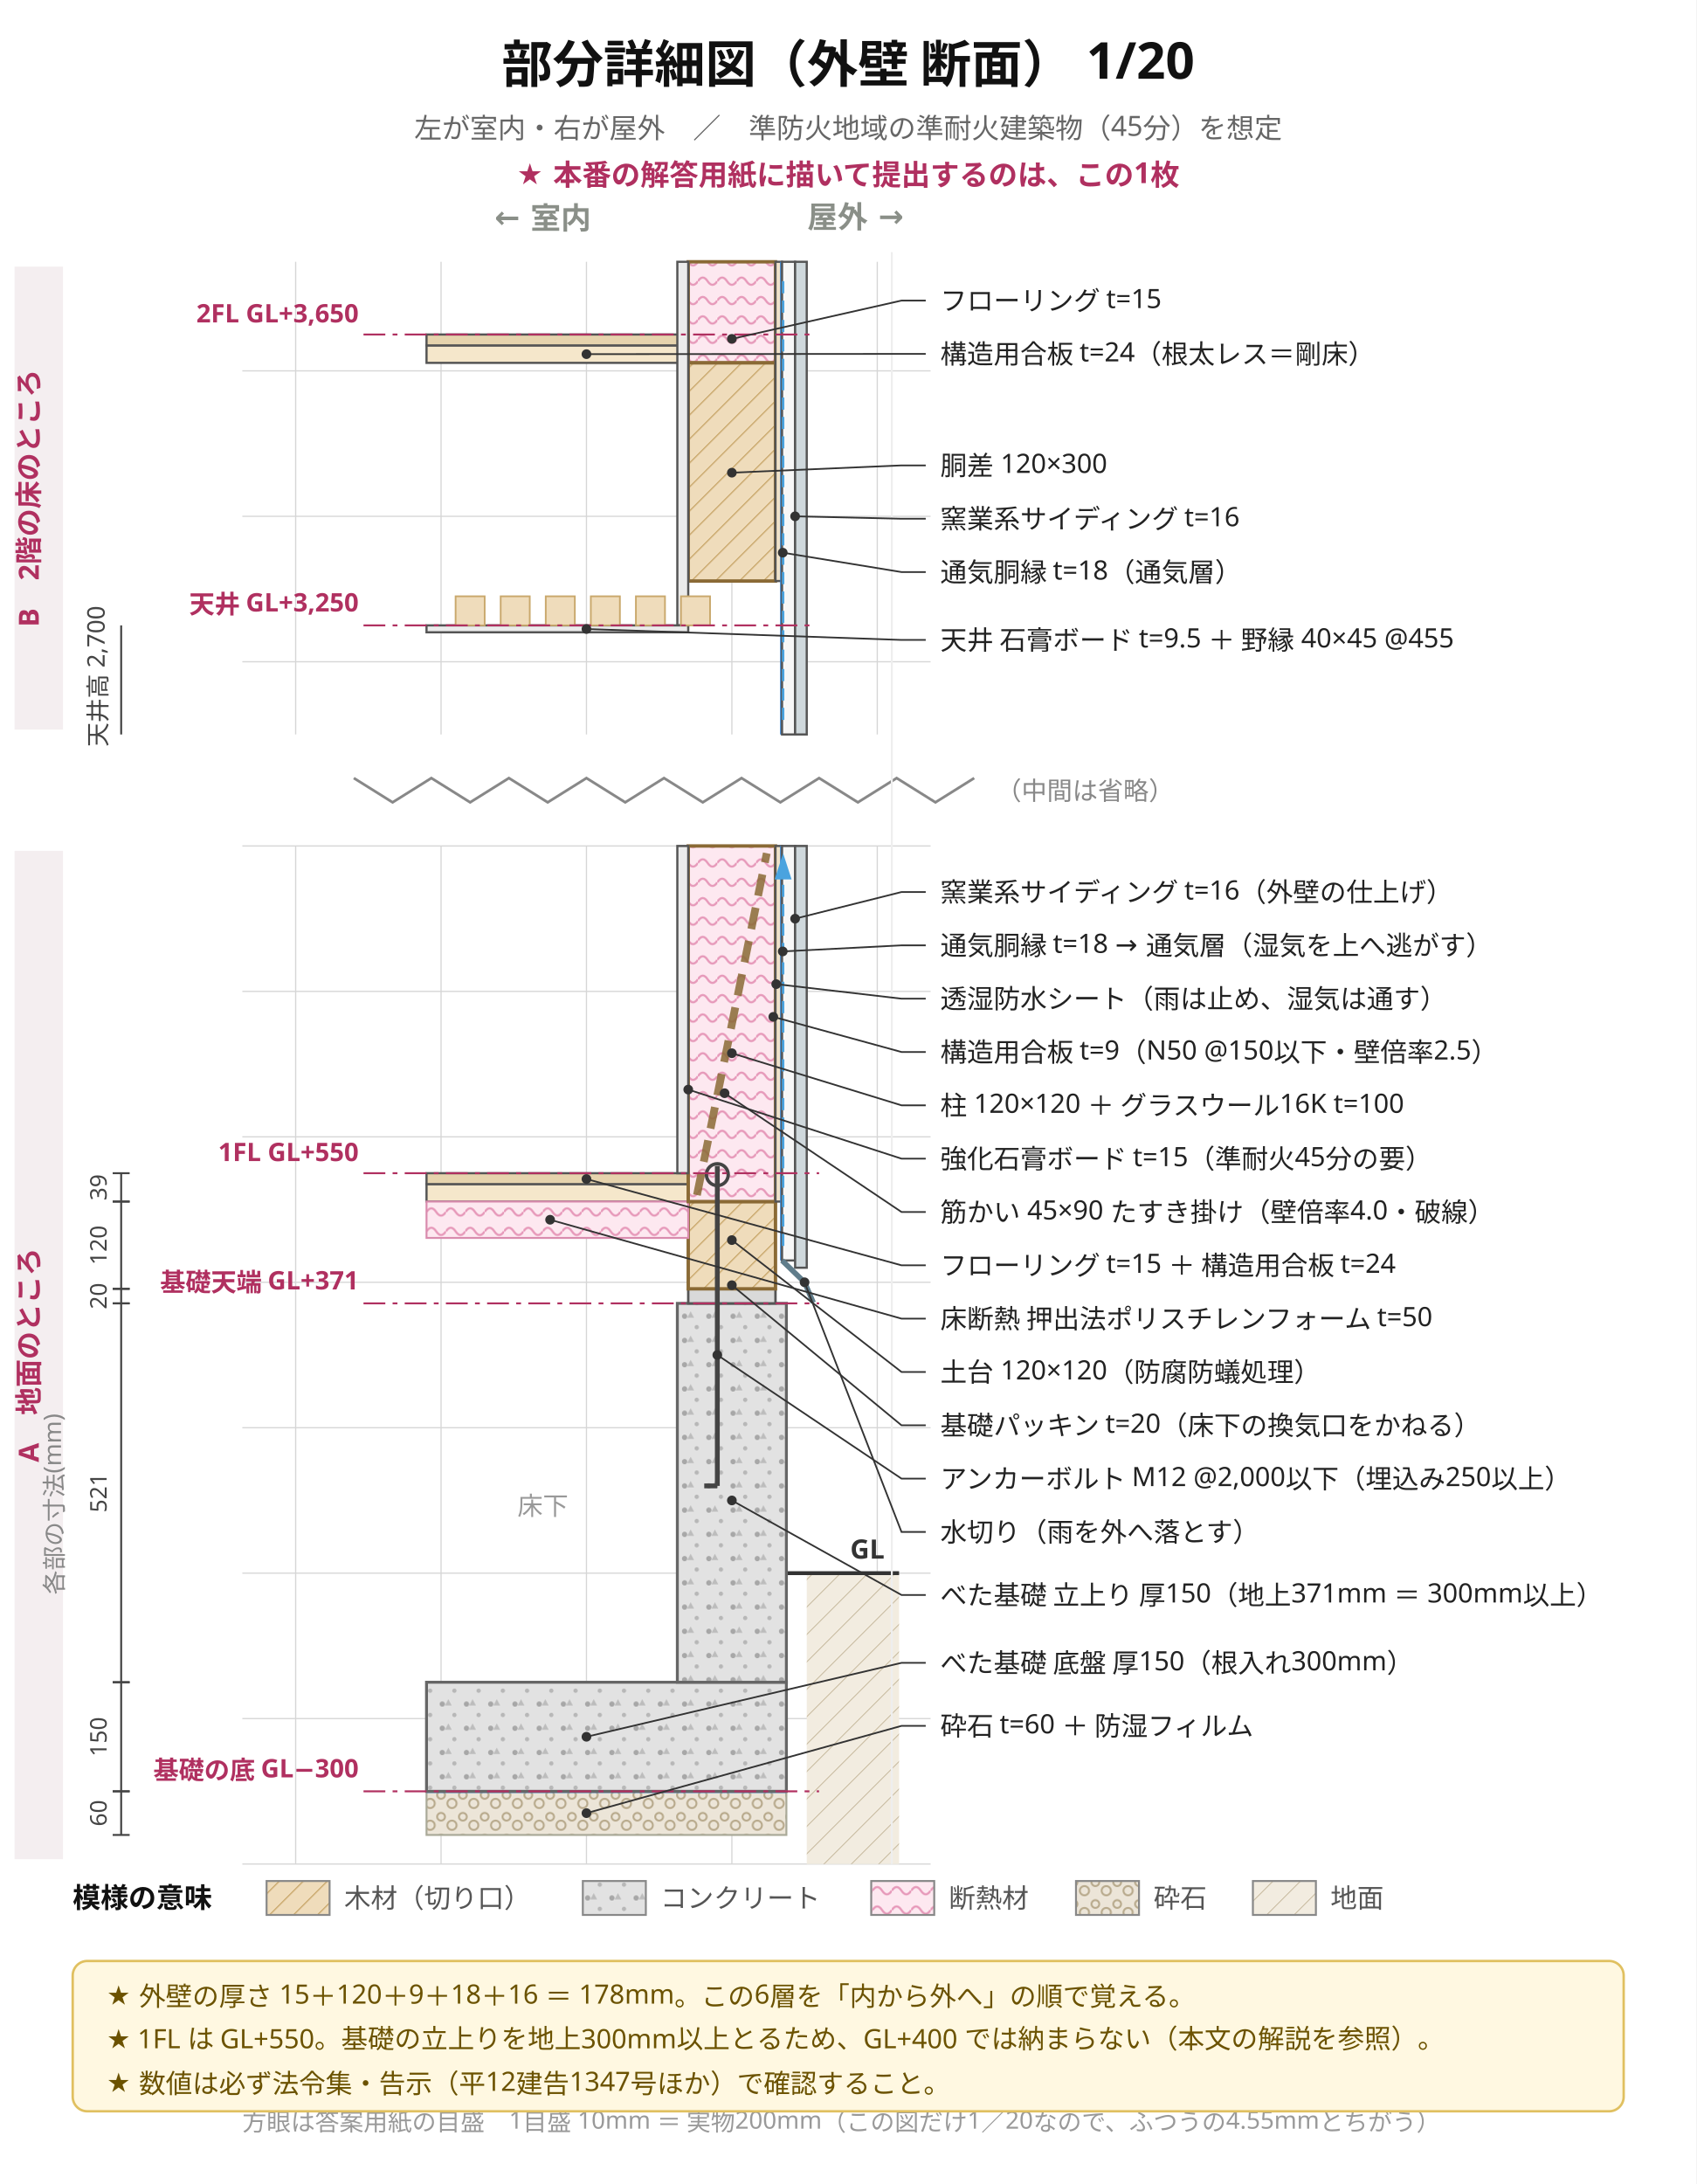
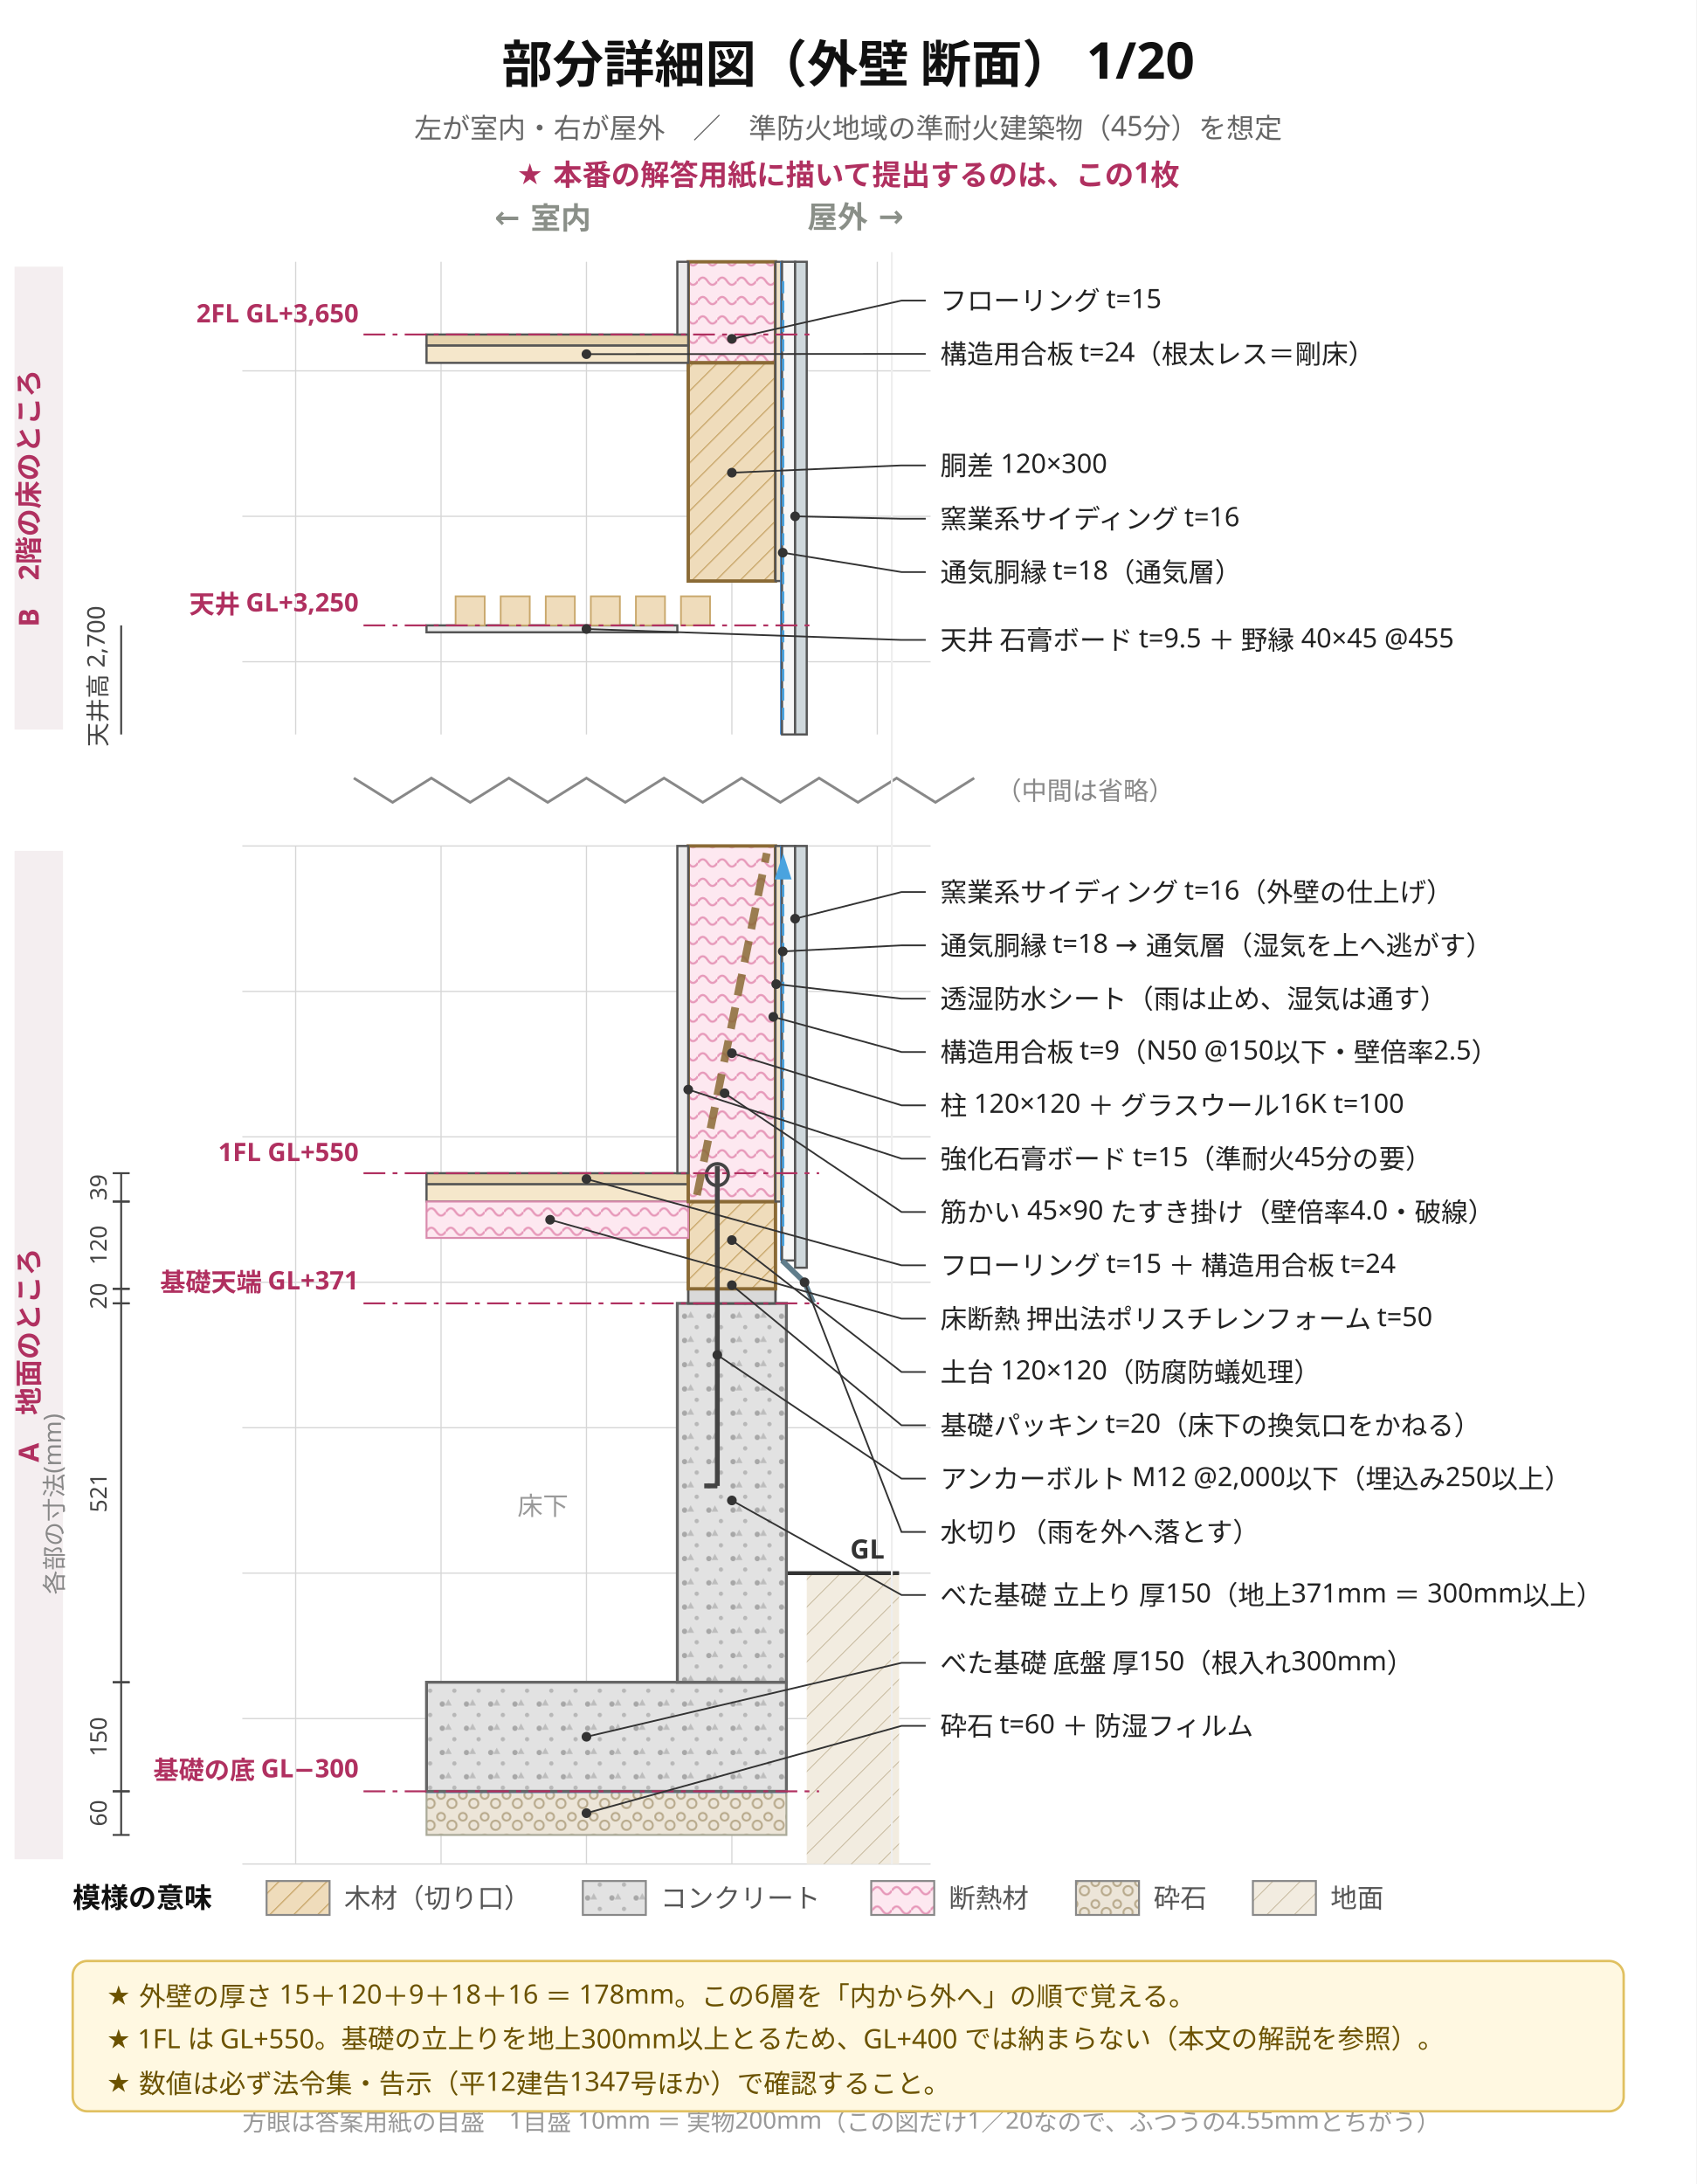
<svg xmlns="http://www.w3.org/2000/svg" viewBox="0 0 700 901" width="700" height="901" font-family="'Hiragino Sans','Hiragino Kaku Gothic ProN','Noto Sans JP','Yu Gothic',Meiryo,'IPAGothic',sans-serif">
  <rect width="700" height="901" fill="#ffffff" />
  <defs>
    <pattern id="pWood" width="7" height="7" patternUnits="userSpaceOnUse" patternTransform="rotate(45)">
      <rect width="7" height="7" fill="#efdcbb" />
      <line x1="0" y1="0" x2="0" y2="7" stroke="#c9a86c" stroke-width="1" />
    </pattern>
    <pattern id="pConc" width="10" height="10" patternUnits="userSpaceOnUse">
      <rect width="10" height="10" fill="#e2e2e2" />
      <circle cx="2.5" cy="3" r="1.1" fill="#a8a8a8" />
      <circle cx="7.5" cy="7.5" r="0.9" fill="#b8b8b8" />
      <path d="M5 1 L6.4 3.6 L3.6 3.6 Z" fill="#bdbdbd" />
    </pattern>
    <pattern id="pIns" width="8" height="8" patternUnits="userSpaceOnUse">
      <rect width="8" height="8" fill="#fde8f0" />
      <path d="M0 4 Q2 1 4 4 T8 4" stroke="#e79bbb" stroke-width="0.9" fill="none" />
    </pattern>
    <pattern id="pGrav" width="9" height="9" patternUnits="userSpaceOnUse">
      <rect width="9" height="9" fill="#ece5d8" />
      <circle cx="2" cy="2.5" r="1.6" fill="none" stroke="#b9ab8e" stroke-width="0.8" />
      <circle cx="6.5" cy="6" r="1.9" fill="none" stroke="#b9ab8e" stroke-width="0.8" />
    </pattern>
    <pattern id="pGround" width="8" height="8" patternUnits="userSpaceOnUse" patternTransform="rotate(45)">
      <rect width="8" height="8" fill="#f2ece0" />
      <line x1="0" y1="0" x2="0" y2="8" stroke="#cbbfa5" stroke-width="0.8" />
    </pattern>
  </defs>
  <text x="350" y="34" font-size="21" text-anchor="middle" fill="#111" font-weight="700" font-family="'Hiragino Sans','Hiragino Kaku Gothic ProN','Noto Sans JP','Yu Gothic',Meiryo,'IPAGothic',sans-serif">部分詳細図（外壁 断面） 1/20</text>
  <text x="350" y="57" font-size="11.5" text-anchor="middle" fill="#666" font-weight="400" font-family="'Hiragino Sans','Hiragino Kaku Gothic ProN','Noto Sans JP','Yu Gothic',Meiryo,'IPAGothic',sans-serif">左が室内・右が屋外　／　準防火地域の準耐火建築物（45分）を想定</text>
  <text x="350" y="76" font-size="12" text-anchor="middle" fill="#b03060" font-weight="700" font-family="'Hiragino Sans','Hiragino Kaku Gothic ProN','Noto Sans JP','Yu Gothic',Meiryo,'IPAGothic',sans-serif">★ 本番の解答用紙に描いて提出するのは、この1枚</text>
  <line x1="122" y1="108" x2="122" y2="303" stroke="#d6d6d6" stroke-width="0.5" />
  <line x1="122" y1="349" x2="122" y2="769" stroke="#d6d6d6" stroke-width="0.5" />
  <line x1="182" y1="108" x2="182" y2="303" stroke="#d6d6d6" stroke-width="0.5" />
  <line x1="182" y1="349" x2="182" y2="769" stroke="#d6d6d6" stroke-width="0.5" />
  <line x1="242" y1="108" x2="242" y2="303" stroke="#d6d6d6" stroke-width="0.5" />
  <line x1="242" y1="349" x2="242" y2="769" stroke="#d6d6d6" stroke-width="0.5" />
  <line x1="302" y1="108" x2="302" y2="303" stroke="#d6d6d6" stroke-width="0.5" />
  <line x1="302" y1="349" x2="302" y2="769" stroke="#d6d6d6" stroke-width="0.5" />
  <line x1="362" y1="108" x2="362" y2="303" stroke="#d6d6d6" stroke-width="0.5" />
  <line x1="362" y1="349" x2="362" y2="769" stroke="#d6d6d6" stroke-width="0.5" />
  <line x1="100" y1="273" x2="384" y2="273" stroke="#d6d6d6" stroke-width="0.5" />
  <line x1="100" y1="213" x2="384" y2="213" stroke="#d6d6d6" stroke-width="0.5" />
  <line x1="100" y1="153" x2="384" y2="153" stroke="#d6d6d6" stroke-width="0.5" />
  <line x1="100" y1="769" x2="384" y2="769" stroke="#d6d6d6" stroke-width="0.5" />
  <line x1="100" y1="709" x2="384" y2="709" stroke="#d6d6d6" stroke-width="0.5" />
  <line x1="100" y1="649" x2="384" y2="649" stroke="#d6d6d6" stroke-width="0.5" />
  <line x1="100" y1="589" x2="384" y2="589" stroke="#d6d6d6" stroke-width="0.5" />
  <line x1="100" y1="529" x2="384" y2="529" stroke="#d6d6d6" stroke-width="0.5" />
  <line x1="100" y1="469" x2="384" y2="469" stroke="#d6d6d6" stroke-width="0.5" />
  <line x1="100" y1="409" x2="384" y2="409" stroke="#d6d6d6" stroke-width="0.5" />
  <line x1="100" y1="349" x2="384" y2="349" stroke="#d6d6d6" stroke-width="0.5" />
  <text x="100" y="879" font-size="10" text-anchor="start" fill="#999" font-weight="400" font-family="'Hiragino Sans','Hiragino Kaku Gothic ProN','Noto Sans JP','Yu Gothic',Meiryo,'IPAGothic',sans-serif">方眼は答案用紙の目盛　1目盛 10mm ＝ 実物200mm（この図だけ1／20なので、ふつうの4.55mmとちがう）</text>
  <text x="224" y="94" font-size="12.5" text-anchor="middle" fill="#8a8f88" font-weight="700" font-family="'Hiragino Sans','Hiragino Kaku Gothic ProN','Noto Sans JP','Yu Gothic',Meiryo,'IPAGothic',sans-serif">← 室内</text>
  <text x="353" y="94" font-size="12.5" text-anchor="middle" fill="#8a8f88" font-weight="700" font-family="'Hiragino Sans','Hiragino Kaku Gothic ProN','Noto Sans JP','Yu Gothic',Meiryo,'IPAGothic',sans-serif">屋外 →</text>
  <rect x="284" y="108" width="36" height="41.7" fill="url(#pIns)" stroke="#8a6a35" stroke-width="1.4" />
  <rect x="284" y="149.7" width="36" height="90" fill="url(#pWood)" stroke="#8a6a35" stroke-width="1.4" />
  <rect x="176" y="142.5" width="108" height="7.2" fill="#f5e7cb" stroke="#555" stroke-width="0.9" />
  <rect x="176" y="138" width="108" height="4.5" fill="#e6d3ad" stroke="#555" stroke-width="0.9" />
  <rect x="320" y="108" width="2.7" height="131.7" fill="#f0e2c8" stroke="#555" stroke-width="0.9" />
  <line x1="322.7" y1="108" x2="322.7" y2="303" stroke="#2f7fd0" stroke-width="1.6" />
  <rect x="322.7" y="108" width="5.4" height="195" fill="#f7f7f7" stroke="#555" stroke-width="0.9" />
  <rect x="328.1" y="108" width="4.8" height="195" fill="#cfd8dc" stroke="#555" stroke-width="0.9" />
-   <rect x="279.5" y="108" width="4.5" height="150" fill="#ebebeb" stroke="#555" stroke-width="0.9" />
-   <rect x="176" y="258" width="108" height="2.85" fill="#ebebeb" stroke="#555" stroke-width="0.9" />
+   <rect x="279.5" y="108" width="4.5" height="30" fill="#ebebeb" stroke="#555" stroke-width="0.9" />
+   <rect x="176" y="258" width="103.5" height="2.85" fill="#ebebeb" stroke="#555" stroke-width="0.9" />
  <rect x="188" y="246" width="12" height="12" fill="#efdcbb" stroke="#c9a86c" stroke-width="0.7" />
  <rect x="206.6" y="246" width="12" height="12" fill="#efdcbb" stroke="#c9a86c" stroke-width="0.7" />
  <rect x="225.2" y="246" width="12" height="12" fill="#efdcbb" stroke="#c9a86c" stroke-width="0.7" />
  <rect x="243.8" y="246" width="12" height="12" fill="#efdcbb" stroke="#c9a86c" stroke-width="0.7" />
  <rect x="262.4" y="246" width="12" height="12" fill="#efdcbb" stroke="#c9a86c" stroke-width="0.7" />
  <rect x="281" y="246" width="12" height="12" fill="#efdcbb" stroke="#c9a86c" stroke-width="0.7" />
  <line x1="323.15" y1="297" x2="323.15" y2="114" stroke="#4aa3df" stroke-width="1.0" stroke-dasharray="5 3" />
  <line x1="150" y1="138" x2="335" y2="138" stroke="#b03060" stroke-width="0.8" stroke-dasharray="9 3 2 3" />
  <text x="148" y="133" font-size="10.5" text-anchor="end" fill="#b03060" font-weight="700" font-family="'Hiragino Sans','Hiragino Kaku Gothic ProN','Noto Sans JP','Yu Gothic',Meiryo,'IPAGothic',sans-serif">2FL  GL+3,650</text>
  <line x1="150" y1="258" x2="335" y2="258" stroke="#b03060" stroke-width="0.8" stroke-dasharray="9 3 2 3" />
  <text x="148" y="253" font-size="10.5" text-anchor="end" fill="#b03060" font-weight="700" font-family="'Hiragino Sans','Hiragino Kaku Gothic ProN','Noto Sans JP','Yu Gothic',Meiryo,'IPAGothic',sans-serif">天井 GL+3,250</text>
  <rect x="6" y="110" width="20" height="191" fill="#f4eef0" stroke="none" />
  <g transform="translate(16,205.5) rotate(-90)">
    <text x="0" y="0" font-size="11.5" text-anchor="middle" fill="#b03060" font-weight="700" font-family="'Hiragino Sans','Hiragino Kaku Gothic ProN','Noto Sans JP','Yu Gothic',Meiryo,'IPAGothic',sans-serif">B　2階の床のところ</text>
  </g>
  <path d="M 146.0 321.0 L 162.0 331.0 L 178.0 321.0 L 194.0 331.0 L 210.0 321.0 L 226.0 331.0 L 242.0 321.0 L 258.0 331.0 L 274.0 321.0 L 290.0 331.0 L 306.0 321.0 L 322.0 331.0 L 338.0 321.0 L 354.0 331.0 L 370.0 321.0 L 386.0 331.0 L 402.0 321.0" stroke="#888" stroke-width="1.1" fill="none" />
  <text x="411" y="330" font-size="10.5" text-anchor="start" fill="#888" font-weight="400" font-family="'Hiragino Sans','Hiragino Kaku Gothic ProN','Noto Sans JP','Yu Gothic',Meiryo,'IPAGothic',sans-serif">（中間は省略）</text>
  <rect x="332.9" y="649" width="38.1" height="120" fill="url(#pGround)" stroke="none" stroke-width="0.9" />
  <line x1="324.5" y1="649" x2="371" y2="649" stroke="#333" stroke-width="1.6" />
  <text x="365" y="643" font-size="11" text-anchor="end" fill="#333" font-weight="700" font-family="'Hiragino Sans','Hiragino Kaku Gothic ProN','Noto Sans JP','Yu Gothic',Meiryo,'IPAGothic',sans-serif">GL</text>
  <rect x="176" y="739" width="148.5" height="18" fill="url(#pGrav)" stroke="#aa9" stroke-width="0.8" />
  <line x1="176" y1="739" x2="324.5" y2="739" stroke="#2f7fd0" stroke-width="1.4" />
  <rect x="176" y="694" width="148.5" height="45" fill="url(#pConc)" stroke="#666" stroke-width="1.2" />
  <rect x="279.5" y="537.7" width="45" height="156.3" fill="url(#pConc)" stroke="#666" stroke-width="1.2" />
  <text x="224" y="625" font-size="10.5" text-anchor="middle" fill="#999" font-weight="400" font-family="'Hiragino Sans','Hiragino Kaku Gothic ProN','Noto Sans JP','Yu Gothic',Meiryo,'IPAGothic',sans-serif">床下</text>
  <rect x="284" y="531.7" width="36" height="6" fill="#d9d9d9" stroke="#555" stroke-width="1.0" />
  <rect x="284" y="495.7" width="36" height="36" fill="url(#pWood)" stroke="#8a6a35" stroke-width="1.4" />
  <rect x="176" y="488.5" width="108" height="7.2" fill="#f5e7cb" stroke="#555" stroke-width="0.9" />
  <rect x="176" y="484" width="108" height="4.5" fill="#e6d3ad" stroke="#555" stroke-width="0.9" />
  <rect x="176" y="495.7" width="108" height="15" fill="url(#pIns)" stroke="#d98cae" stroke-width="0.8" />
  <rect x="284" y="349" width="36" height="146.7" fill="url(#pIns)" stroke="none" stroke-width="0.9" />
  <rect x="284" y="349" width="36" height="146.7" fill="none" stroke="#8a6a35" stroke-width="1.4" />
  <rect x="320" y="349" width="2.7" height="146.7" fill="#f0e2c8" stroke="#555" stroke-width="0.9" />
  <line x1="322.7" y1="349" x2="322.7" y2="520" stroke="#2f7fd0" stroke-width="1.6" />
  <rect x="322.7" y="349" width="5.4" height="171" fill="#f7f7f7" stroke="#555" stroke-width="0.9" />
  <rect x="328.1" y="349" width="4.8" height="174" fill="#cfd8dc" stroke="#555" stroke-width="0.9" />
  <rect x="279.5" y="349" width="4.5" height="135" fill="#ebebeb" stroke="#555" stroke-width="0.9" />
  <polyline points="322.7,520 332,529 335.6,537.4" stroke="#607d8b" stroke-width="2.2" fill="none" />
  <line x1="323.15" y1="514" x2="323.15" y2="355" stroke="#4aa3df" stroke-width="1.0" stroke-dasharray="5 3" />
  <polygon points="323.15,352 319.65,362.8 326.65,362.8" fill="#4aa3df" />
  <line x1="287.6" y1="493" x2="316.4" y2="352" stroke="#8a6a35" stroke-width="3.2" stroke-dasharray="9 5" opacity="0.85" />
  <line x1="296" y1="613" x2="296" y2="481" stroke="#444" stroke-width="2.0" />
  <line x1="290.6" y1="613" x2="296" y2="613" stroke="#444" stroke-width="2.0" />
  <circle cx="296" cy="484.6" r="4.5" fill="none" stroke="#444" stroke-width="1.4" />
  <line x1="150" y1="484" x2="338" y2="484" stroke="#b03060" stroke-width="0.8" stroke-dasharray="9 3 2 3" />
  <text x="148" y="479" font-size="10.5" text-anchor="end" fill="#b03060" font-weight="700" font-family="'Hiragino Sans','Hiragino Kaku Gothic ProN','Noto Sans JP','Yu Gothic',Meiryo,'IPAGothic',sans-serif">1FL  GL+550</text>
  <line x1="150" y1="537.7" x2="338" y2="537.7" stroke="#b03060" stroke-width="0.8" stroke-dasharray="9 3 2 3" />
  <text x="148" y="532.7" font-size="10.5" text-anchor="end" fill="#b03060" font-weight="700" font-family="'Hiragino Sans','Hiragino Kaku Gothic ProN','Noto Sans JP','Yu Gothic',Meiryo,'IPAGothic',sans-serif">基礎天端 GL+371</text>
  <line x1="150" y1="739" x2="338" y2="739" stroke="#b03060" stroke-width="0.8" stroke-dasharray="9 3 2 3" />
  <text x="148" y="734" font-size="10.5" text-anchor="end" fill="#b03060" font-weight="700" font-family="'Hiragino Sans','Hiragino Kaku Gothic ProN','Noto Sans JP','Yu Gothic',Meiryo,'IPAGothic',sans-serif">基礎の底 GL−300</text>
  <rect x="6" y="351" width="20" height="416" fill="#f4eef0" stroke="none" />
  <g transform="translate(16,559) rotate(-90)">
    <text x="0" y="0" font-size="11.5" text-anchor="middle" fill="#b03060" font-weight="700" font-family="'Hiragino Sans','Hiragino Kaku Gothic ProN','Noto Sans JP','Yu Gothic',Meiryo,'IPAGothic',sans-serif">A　地面のところ</text>
  </g>
  <line x1="50" y1="757" x2="50" y2="739" stroke="#444" stroke-width="0.8" />
  <line x1="46.5" y1="757" x2="53.5" y2="757" stroke="#444" stroke-width="0.8" />
  <line x1="46.5" y1="739" x2="53.5" y2="739" stroke="#444" stroke-width="0.8" />
  <g transform="translate(44,748) rotate(-90)">
    <text x="0" y="0" font-size="9.5" text-anchor="middle" fill="#444" font-weight="400" font-family="'Hiragino Sans','Hiragino Kaku Gothic ProN','Noto Sans JP','Yu Gothic',Meiryo,'IPAGothic',sans-serif">60</text>
  </g>
  <line x1="50" y1="739" x2="50" y2="694" stroke="#444" stroke-width="0.8" />
  <line x1="46.5" y1="739" x2="53.5" y2="739" stroke="#444" stroke-width="0.8" />
  <line x1="46.5" y1="694" x2="53.5" y2="694" stroke="#444" stroke-width="0.8" />
  <g transform="translate(44,716.5) rotate(-90)">
    <text x="0" y="0" font-size="9.5" text-anchor="middle" fill="#444" font-weight="400" font-family="'Hiragino Sans','Hiragino Kaku Gothic ProN','Noto Sans JP','Yu Gothic',Meiryo,'IPAGothic',sans-serif">150</text>
  </g>
  <line x1="50" y1="694" x2="50" y2="537.7" stroke="#444" stroke-width="0.8" />
  <line x1="46.5" y1="694" x2="53.5" y2="694" stroke="#444" stroke-width="0.8" />
  <line x1="46.5" y1="537.7" x2="53.5" y2="537.7" stroke="#444" stroke-width="0.8" />
  <g transform="translate(44,615.85) rotate(-90)">
    <text x="0" y="0" font-size="9.5" text-anchor="middle" fill="#444" font-weight="400" font-family="'Hiragino Sans','Hiragino Kaku Gothic ProN','Noto Sans JP','Yu Gothic',Meiryo,'IPAGothic',sans-serif">521</text>
  </g>
  <line x1="50" y1="537.7" x2="50" y2="531.7" stroke="#444" stroke-width="0.8" />
  <line x1="46.5" y1="537.7" x2="53.5" y2="537.7" stroke="#444" stroke-width="0.8" />
  <line x1="46.5" y1="531.7" x2="53.5" y2="531.7" stroke="#444" stroke-width="0.8" />
  <g transform="translate(44,534.7) rotate(-90)">
    <text x="0" y="0" font-size="9.5" text-anchor="middle" fill="#444" font-weight="400" font-family="'Hiragino Sans','Hiragino Kaku Gothic ProN','Noto Sans JP','Yu Gothic',Meiryo,'IPAGothic',sans-serif">20</text>
  </g>
  <line x1="50" y1="531.7" x2="50" y2="495.7" stroke="#444" stroke-width="0.8" />
  <line x1="46.5" y1="531.7" x2="53.5" y2="531.7" stroke="#444" stroke-width="0.8" />
  <line x1="46.5" y1="495.7" x2="53.5" y2="495.7" stroke="#444" stroke-width="0.8" />
  <g transform="translate(44,513.7) rotate(-90)">
    <text x="0" y="0" font-size="9.5" text-anchor="middle" fill="#444" font-weight="400" font-family="'Hiragino Sans','Hiragino Kaku Gothic ProN','Noto Sans JP','Yu Gothic',Meiryo,'IPAGothic',sans-serif">120</text>
  </g>
  <line x1="50" y1="495.7" x2="50" y2="484" stroke="#444" stroke-width="0.8" />
  <line x1="46.5" y1="495.7" x2="53.5" y2="495.7" stroke="#444" stroke-width="0.8" />
  <line x1="46.5" y1="484" x2="53.5" y2="484" stroke="#444" stroke-width="0.8" />
  <g transform="translate(44,489.85) rotate(-90)">
    <text x="0" y="0" font-size="9.5" text-anchor="middle" fill="#444" font-weight="400" font-family="'Hiragino Sans','Hiragino Kaku Gothic ProN','Noto Sans JP','Yu Gothic',Meiryo,'IPAGothic',sans-serif">39</text>
  </g>
  <g transform="translate(26,620.5) rotate(-90)">
    <text x="0" y="0" font-size="10" text-anchor="middle" fill="#888" font-weight="400" font-family="'Hiragino Sans','Hiragino Kaku Gothic ProN','Noto Sans JP','Yu Gothic',Meiryo,'IPAGothic',sans-serif">各部の寸法(mm)</text>
  </g>
  <line x1="50" y1="258" x2="50" y2="303" stroke="#444" stroke-width="0.8" />
  <g transform="translate(44,279) rotate(-90)">
    <text x="0" y="0" font-size="10" text-anchor="middle" fill="#444" font-weight="400" font-family="'Hiragino Sans','Hiragino Kaku Gothic ProN','Noto Sans JP','Yu Gothic',Meiryo,'IPAGothic',sans-serif">天井高 2,700</text>
  </g>
  <line x1="368" y1="104" x2="368" y2="769" stroke="#eee" stroke-width="0.8" />
  <circle cx="302" cy="139.8" r="2" fill="#333" />
  <polyline points="302,139.8 372,124 382,124" stroke="#333" stroke-width="0.7" fill="none" />
  <text x="388" y="128" font-size="11" text-anchor="start" fill="#222" font-weight="400" font-family="'Hiragino Sans','Hiragino Kaku Gothic ProN','Noto Sans JP','Yu Gothic',Meiryo,'IPAGothic',sans-serif">フローリング t=15</text>
  <circle cx="242" cy="146.1" r="2" fill="#333" />
  <polyline points="242,146.1 372,146 382,146" stroke="#333" stroke-width="0.7" fill="none" />
  <text x="388" y="150" font-size="11" text-anchor="start" fill="#222" font-weight="400" font-family="'Hiragino Sans','Hiragino Kaku Gothic ProN','Noto Sans JP','Yu Gothic',Meiryo,'IPAGothic',sans-serif">構造用合板 t=24（根太レス＝剛床）</text>
  <circle cx="302" cy="195" r="2" fill="#333" />
  <polyline points="302,195 372,192 382,192" stroke="#333" stroke-width="0.7" fill="none" />
  <text x="388" y="196" font-size="11" text-anchor="start" fill="#222" font-weight="400" font-family="'Hiragino Sans','Hiragino Kaku Gothic ProN','Noto Sans JP','Yu Gothic',Meiryo,'IPAGothic',sans-serif">胴差 120×300</text>
  <circle cx="328.1" cy="213" r="2" fill="#333" />
  <polyline points="328.1,213 372,214 382,214" stroke="#333" stroke-width="0.7" fill="none" />
  <text x="388" y="218" font-size="11" text-anchor="start" fill="#222" font-weight="400" font-family="'Hiragino Sans','Hiragino Kaku Gothic ProN','Noto Sans JP','Yu Gothic',Meiryo,'IPAGothic',sans-serif">窯業系サイディング t=16</text>
  <circle cx="323" cy="228" r="2" fill="#333" />
  <polyline points="323,228 372,236 382,236" stroke="#333" stroke-width="0.7" fill="none" />
  <text x="388" y="240" font-size="11" text-anchor="start" fill="#222" font-weight="400" font-family="'Hiragino Sans','Hiragino Kaku Gothic ProN','Noto Sans JP','Yu Gothic',Meiryo,'IPAGothic',sans-serif">通気胴縁 t=18（通気層）</text>
  <circle cx="242" cy="259.5" r="2" fill="#333" />
  <polyline points="242,259.5 372,264 382,264" stroke="#333" stroke-width="0.7" fill="none" />
  <text x="388" y="268" font-size="11" text-anchor="start" fill="#222" font-weight="400" font-family="'Hiragino Sans','Hiragino Kaku Gothic ProN','Noto Sans JP','Yu Gothic',Meiryo,'IPAGothic',sans-serif">天井 石膏ボード t=9.5 ＋ 野縁 40×45 @455</text>
  <circle cx="328.1" cy="379" r="2" fill="#333" />
  <polyline points="328.1,379 372,368 382,368" stroke="#333" stroke-width="0.7" fill="none" />
  <text x="388" y="372" font-size="11" text-anchor="start" fill="#222" font-weight="400" font-family="'Hiragino Sans','Hiragino Kaku Gothic ProN','Noto Sans JP','Yu Gothic',Meiryo,'IPAGothic',sans-serif">窯業系サイディング t=16（外壁の仕上げ）</text>
  <circle cx="323" cy="392.5" r="2" fill="#333" />
  <polyline points="323,392.5 372,390 382,390" stroke="#333" stroke-width="0.7" fill="none" />
  <text x="388" y="394" font-size="11" text-anchor="start" fill="#222" font-weight="400" font-family="'Hiragino Sans','Hiragino Kaku Gothic ProN','Noto Sans JP','Yu Gothic',Meiryo,'IPAGothic',sans-serif">通気胴縁 t=18 → 通気層（湿気を上へ逃がす）</text>
  <circle cx="320.3" cy="406" r="2" fill="#333" />
  <polyline points="320.3,406 372,412 382,412" stroke="#333" stroke-width="0.7" fill="none" />
  <text x="388" y="416" font-size="11" text-anchor="start" fill="#222" font-weight="400" font-family="'Hiragino Sans','Hiragino Kaku Gothic ProN','Noto Sans JP','Yu Gothic',Meiryo,'IPAGothic',sans-serif">透湿防水シート（雨は止め、湿気は通す）</text>
  <circle cx="319.1" cy="419.5" r="2" fill="#333" />
  <polyline points="319.1,419.5 372,434 382,434" stroke="#333" stroke-width="0.7" fill="none" />
  <text x="388" y="438" font-size="11" text-anchor="start" fill="#222" font-weight="400" font-family="'Hiragino Sans','Hiragino Kaku Gothic ProN','Noto Sans JP','Yu Gothic',Meiryo,'IPAGothic',sans-serif">構造用合板 t=9（N50 @150以下・壁倍率2.5）</text>
  <circle cx="302" cy="434.5" r="2" fill="#333" />
  <polyline points="302,434.5 372,456 382,456" stroke="#333" stroke-width="0.7" fill="none" />
  <text x="388" y="460" font-size="11" text-anchor="start" fill="#222" font-weight="400" font-family="'Hiragino Sans','Hiragino Kaku Gothic ProN','Noto Sans JP','Yu Gothic',Meiryo,'IPAGothic',sans-serif">柱 120×120 ＋ グラスウール16K t=100</text>
  <circle cx="284" cy="449.5" r="2" fill="#333" />
  <polyline points="284,449.5 372,478 382,478" stroke="#333" stroke-width="0.7" fill="none" />
  <text x="388" y="482" font-size="11" text-anchor="start" fill="#222" font-weight="400" font-family="'Hiragino Sans','Hiragino Kaku Gothic ProN','Noto Sans JP','Yu Gothic',Meiryo,'IPAGothic',sans-serif">強化石膏ボード t=15（準耐火45分の要）</text>
  <circle cx="299" cy="451" r="2" fill="#333" />
  <polyline points="299,451 372,500 382,500" stroke="#333" stroke-width="0.7" fill="none" />
  <text x="388" y="504" font-size="11" text-anchor="start" fill="#222" font-weight="400" font-family="'Hiragino Sans','Hiragino Kaku Gothic ProN','Noto Sans JP','Yu Gothic',Meiryo,'IPAGothic',sans-serif">筋かい 45×90 たすき掛け（壁倍率4.0・破線）</text>
  <circle cx="242" cy="486.4" r="2" fill="#333" />
  <polyline points="242,486.4 372,522 382,522" stroke="#333" stroke-width="0.7" fill="none" />
  <text x="388" y="526" font-size="11" text-anchor="start" fill="#222" font-weight="400" font-family="'Hiragino Sans','Hiragino Kaku Gothic ProN','Noto Sans JP','Yu Gothic',Meiryo,'IPAGothic',sans-serif">フローリング t=15 ＋ 構造用合板 t=24</text>
  <circle cx="227" cy="503.2" r="2" fill="#333" />
  <polyline points="227,503.2 372,544 382,544" stroke="#333" stroke-width="0.7" fill="none" />
  <text x="388" y="548" font-size="11" text-anchor="start" fill="#222" font-weight="400" font-family="'Hiragino Sans','Hiragino Kaku Gothic ProN','Noto Sans JP','Yu Gothic',Meiryo,'IPAGothic',sans-serif">床断熱 押出法ポリスチレンフォーム t=50</text>
  <circle cx="302" cy="511.6" r="2" fill="#333" />
  <polyline points="302,511.6 372,566 382,566" stroke="#333" stroke-width="0.7" fill="none" />
  <text x="388" y="570" font-size="11" text-anchor="start" fill="#222" font-weight="400" font-family="'Hiragino Sans','Hiragino Kaku Gothic ProN','Noto Sans JP','Yu Gothic',Meiryo,'IPAGothic',sans-serif">土台 120×120（防腐防蟻処理）</text>
  <circle cx="302" cy="530.2" r="2" fill="#333" />
  <polyline points="302,530.2 372,588 382,588" stroke="#333" stroke-width="0.7" fill="none" />
  <text x="388" y="592" font-size="11" text-anchor="start" fill="#222" font-weight="400" font-family="'Hiragino Sans','Hiragino Kaku Gothic ProN','Noto Sans JP','Yu Gothic',Meiryo,'IPAGothic',sans-serif">基礎パッキン t=20（床下の換気口をかねる）</text>
  <circle cx="296" cy="559" r="2" fill="#333" />
  <polyline points="296,559 372,610 382,610" stroke="#333" stroke-width="0.7" fill="none" />
  <text x="388" y="614" font-size="11" text-anchor="start" fill="#222" font-weight="400" font-family="'Hiragino Sans','Hiragino Kaku Gothic ProN','Noto Sans JP','Yu Gothic',Meiryo,'IPAGothic',sans-serif">アンカーボルト M12 @2,000以下（埋込み250以上）</text>
  <circle cx="332" cy="529" r="2" fill="#333" />
  <polyline points="332,529 372,632 382,632" stroke="#333" stroke-width="0.7" fill="none" />
  <text x="388" y="636" font-size="11" text-anchor="start" fill="#222" font-weight="400" font-family="'Hiragino Sans','Hiragino Kaku Gothic ProN','Noto Sans JP','Yu Gothic',Meiryo,'IPAGothic',sans-serif">水切り（雨を外へ落とす）</text>
  <circle cx="302" cy="619" r="2" fill="#333" />
  <polyline points="302,619 372,658 382,658" stroke="#333" stroke-width="0.7" fill="none" />
  <text x="388" y="662" font-size="11" text-anchor="start" fill="#222" font-weight="400" font-family="'Hiragino Sans','Hiragino Kaku Gothic ProN','Noto Sans JP','Yu Gothic',Meiryo,'IPAGothic',sans-serif">べた基礎 立上り 厚150（地上371mm ＝ 300mm以上）</text>
  <circle cx="242" cy="716.5" r="2" fill="#333" />
  <polyline points="242,716.5 372,686 382,686" stroke="#333" stroke-width="0.7" fill="none" />
  <text x="388" y="690" font-size="11" text-anchor="start" fill="#222" font-weight="400" font-family="'Hiragino Sans','Hiragino Kaku Gothic ProN','Noto Sans JP','Yu Gothic',Meiryo,'IPAGothic',sans-serif">べた基礎 底盤 厚150（根入れ300mm）</text>
  <circle cx="242" cy="748" r="2" fill="#333" />
  <polyline points="242,748 372,712 382,712" stroke="#333" stroke-width="0.7" fill="none" />
  <text x="388" y="716" font-size="11" text-anchor="start" fill="#222" font-weight="400" font-family="'Hiragino Sans','Hiragino Kaku Gothic ProN','Noto Sans JP','Yu Gothic',Meiryo,'IPAGothic',sans-serif">砕石 t=60 ＋ 防湿フィルム</text>
  <text x="30" y="787" font-size="11.5" text-anchor="start" fill="#111" font-weight="700" font-family="'Hiragino Sans','Hiragino Kaku Gothic ProN','Noto Sans JP','Yu Gothic',Meiryo,'IPAGothic',sans-serif">模様の意味</text>
  <rect x="110" y="776" width="26" height="14" fill="url(#pWood)" stroke="#888" stroke-width="0.8" />
  <text x="142" y="787" font-size="11" text-anchor="start" fill="#555" font-weight="400" font-family="'Hiragino Sans','Hiragino Kaku Gothic ProN','Noto Sans JP','Yu Gothic',Meiryo,'IPAGothic',sans-serif">木材（切り口）</text>
  <rect x="240.5" y="776" width="26" height="14" fill="url(#pConc)" stroke="#888" stroke-width="0.8" />
  <text x="272.5" y="787" font-size="11" text-anchor="start" fill="#555" font-weight="400" font-family="'Hiragino Sans','Hiragino Kaku Gothic ProN','Noto Sans JP','Yu Gothic',Meiryo,'IPAGothic',sans-serif">コンクリート</text>
  <rect x="359.5" y="776" width="26" height="14" fill="url(#pIns)" stroke="#888" stroke-width="0.8" />
  <text x="391.5" y="787" font-size="11" text-anchor="start" fill="#555" font-weight="400" font-family="'Hiragino Sans','Hiragino Kaku Gothic ProN','Noto Sans JP','Yu Gothic',Meiryo,'IPAGothic',sans-serif">断熱材</text>
  <rect x="444" y="776" width="26" height="14" fill="url(#pGrav)" stroke="#888" stroke-width="0.8" />
  <text x="476" y="787" font-size="11" text-anchor="start" fill="#555" font-weight="400" font-family="'Hiragino Sans','Hiragino Kaku Gothic ProN','Noto Sans JP','Yu Gothic',Meiryo,'IPAGothic',sans-serif">砕石</text>
  <rect x="517" y="776" width="26" height="14" fill="url(#pGround)" stroke="#888" stroke-width="0.8" />
  <text x="549" y="787" font-size="11" text-anchor="start" fill="#555" font-weight="400" font-family="'Hiragino Sans','Hiragino Kaku Gothic ProN','Noto Sans JP','Yu Gothic',Meiryo,'IPAGothic',sans-serif">地面</text>
  <rect x="30" y="809" width="640" height="62" fill="#fff8e1" stroke="#e0c060" stroke-width="1" rx="6" />
  <text x="44" y="827" font-size="11" text-anchor="start" fill="#6b5200" font-weight="400" font-family="'Hiragino Sans','Hiragino Kaku Gothic ProN','Noto Sans JP','Yu Gothic',Meiryo,'IPAGothic',sans-serif">★ 外壁の厚さ 15＋120＋9＋18＋16 ＝ 178mm。この6層を「内から外へ」の順で覚える。</text>
  <text x="44" y="845" font-size="11" text-anchor="start" fill="#6b5200" font-weight="400" font-family="'Hiragino Sans','Hiragino Kaku Gothic ProN','Noto Sans JP','Yu Gothic',Meiryo,'IPAGothic',sans-serif">★ 1FL は GL+550。基礎の立上りを地上300mm以上とるため、GL+400 では納まらない（本文の解説を参照）。</text>
  <text x="44" y="863" font-size="11" text-anchor="start" fill="#6b5200" font-weight="400" font-family="'Hiragino Sans','Hiragino Kaku Gothic ProN','Noto Sans JP','Yu Gothic',Meiryo,'IPAGothic',sans-serif">★ 数値は必ず法令集・告示（平12建告1347号ほか）で確認すること。</text>
</svg>
